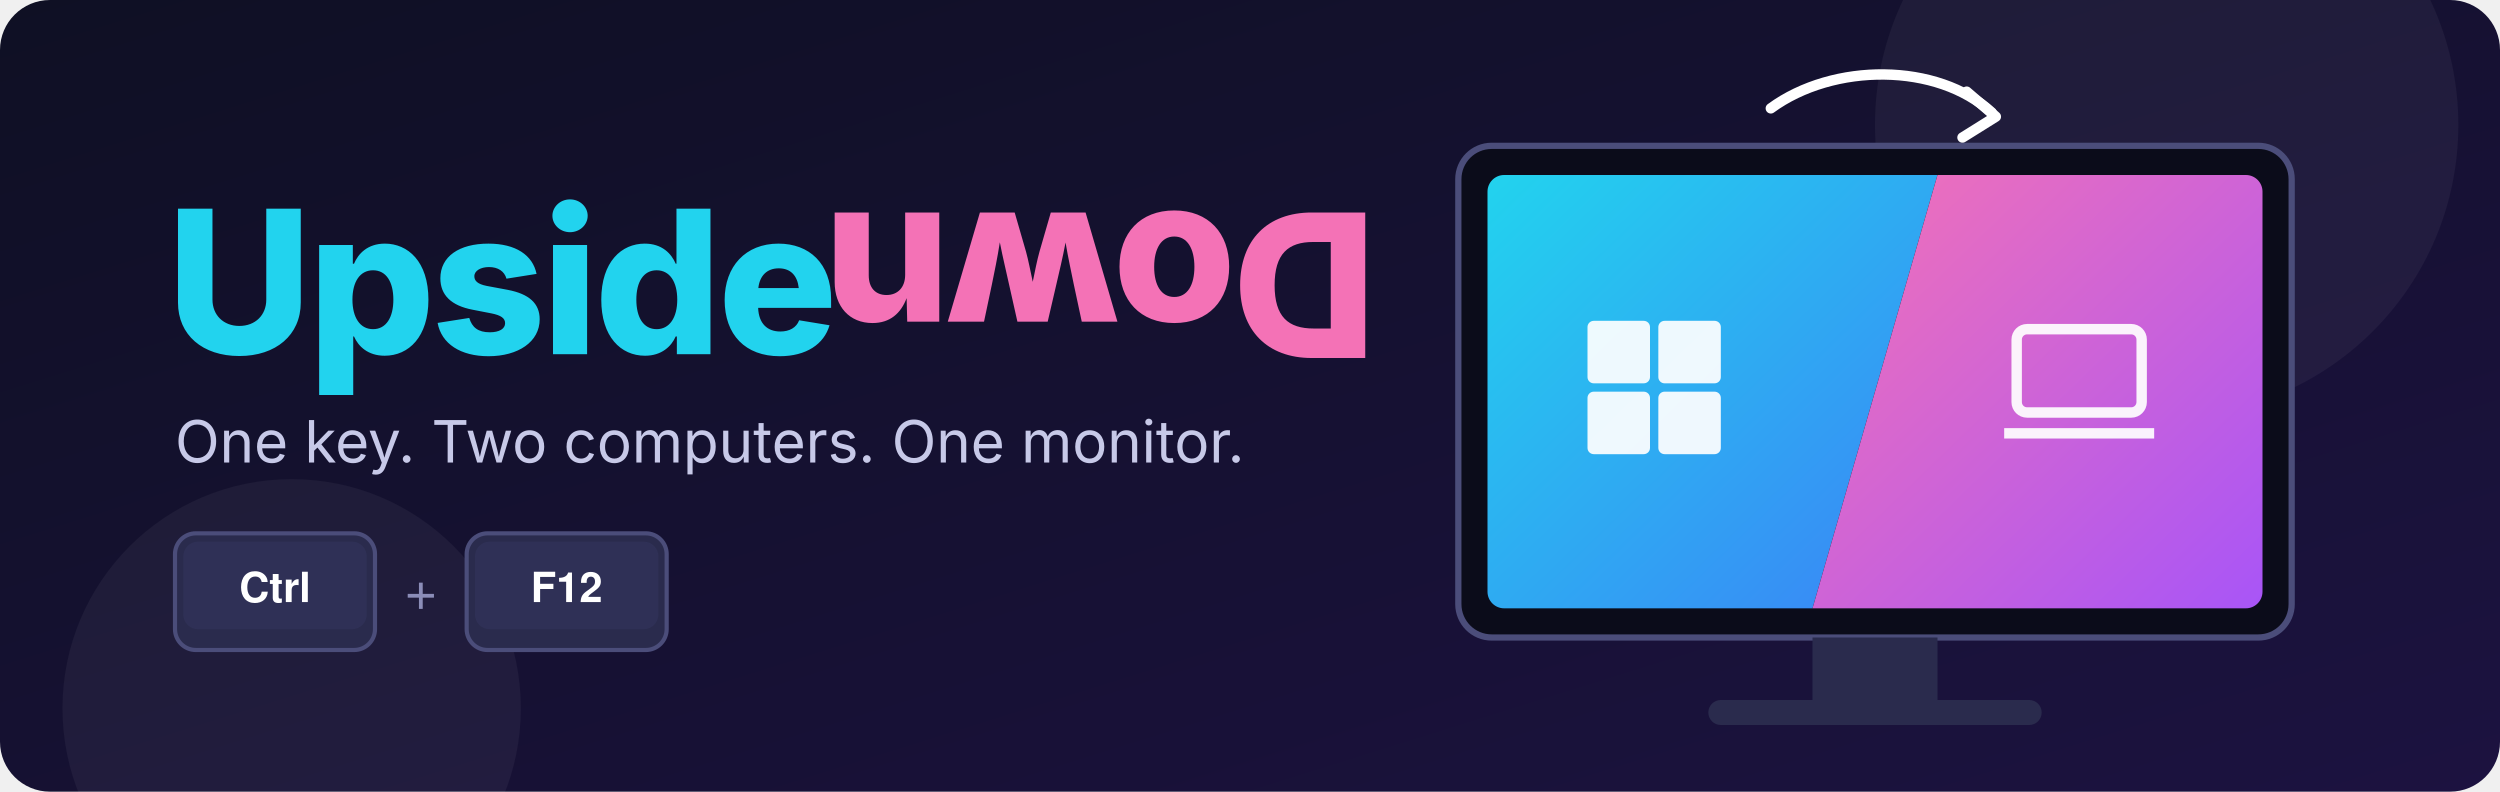
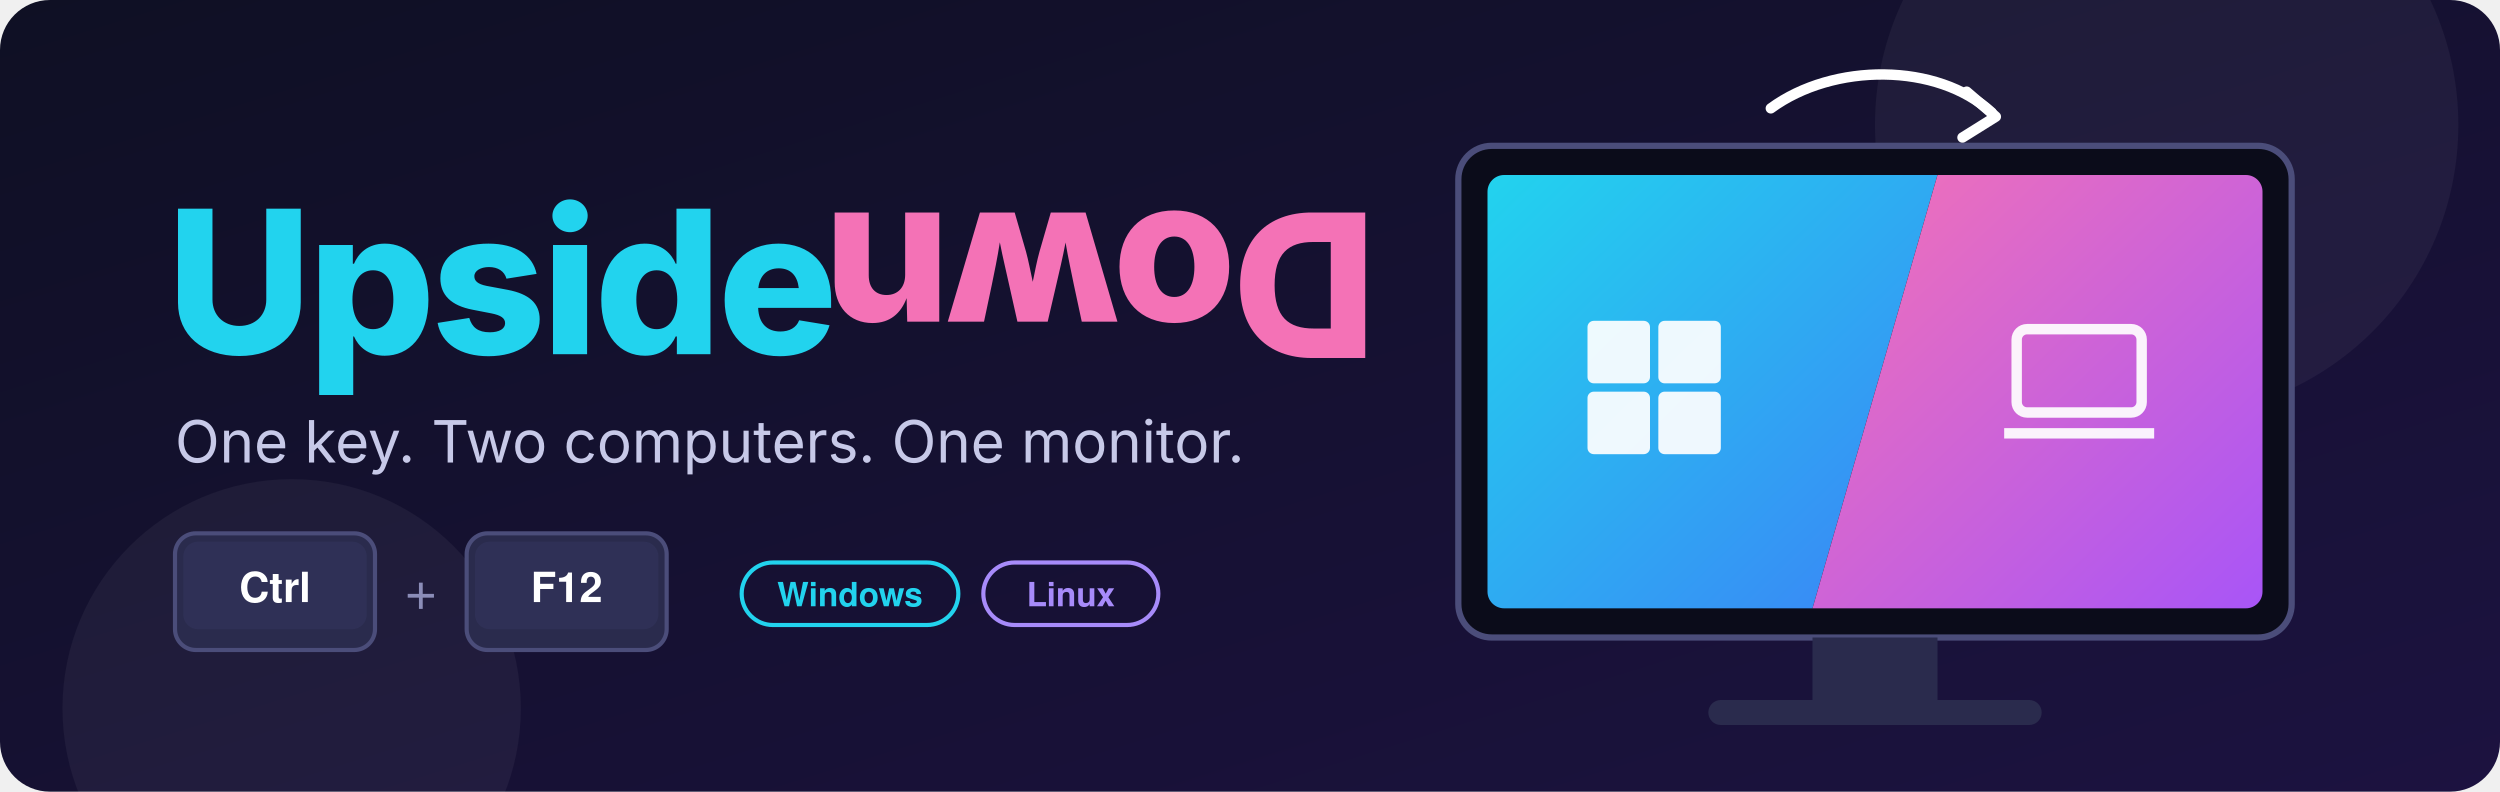
<svg xmlns="http://www.w3.org/2000/svg" viewBox="0 0 1200 380" width="1200" height="380" role="img" aria-label="UpsideDown: one key flips one monitor between two computers">
  <defs>
    <linearGradient id="bg" x1="0" y1="0" x2="1" y2="1">
      <stop offset="0" stop-color="#0f1024" />
      <stop offset="1" stop-color="#1c1240" />
    </linearGradient>
    <linearGradient id="left" x1="0" y1="0" x2="1" y2="1">
      <stop offset="0" stop-color="#22d3ee" />
      <stop offset="1" stop-color="#3b82f6" />
    </linearGradient>
    <linearGradient id="right" x1="0" y1="0" x2="1" y2="1">
      <stop offset="0" stop-color="#f472b6" />
      <stop offset="1" stop-color="#a855f7" />
    </linearGradient>
    <linearGradient id="word" x1="0" y1="0" x2="1" y2="0">
      <stop offset="0" stop-color="#22d3ee" />
      <stop offset="0.5" stop-color="#a78bfa" />
      <stop offset="1" stop-color="#f472b6" />
    </linearGradient>
  </defs>
  <rect width="1200" height="380" rx="24" fill="url(#bg)" />
  <g fill="#ffffff" opacity="0.05">
    <circle cx="1040" cy="60" r="140" />
    <circle cx="140" cy="340" r="110" />
  </g>
  <text x="80" y="170" font-family="Segoe UI, Inter, Helvetica, Arial, sans-serif" font-size="96" font-weight="800" fill="#22d3ee" letter-spacing="-2">Upside</text>
  <text x="528" y="170" text-anchor="middle" transform="rotate(180 528 136)" font-family="Segoe UI, Inter, Helvetica, Arial, sans-serif" font-size="96" font-weight="800" fill="#f472b6" letter-spacing="-2">Down</text>
  <text x="84" y="222" font-family="Segoe UI, Inter, Helvetica, Arial, sans-serif" font-size="28" fill="#c7c9e8">One key. Two computers. One monitor.</text>
  <g transform="translate(84 256)">
    <rect width="96" height="56" rx="10" fill="#2a2b4d" stroke="#4b4d7a" stroke-width="2" />
    <rect x="4" y="4" width="88" height="42" rx="7" fill="#35376180" />
    <text x="48" y="33" text-anchor="middle" font-family="Segoe UI, Helvetica, Arial, sans-serif" font-size="20" font-weight="600" fill="#ffffff">Ctrl</text>
    <text x="118" y="36" text-anchor="middle" font-family="Segoe UI, Helvetica, Arial, sans-serif" font-size="26" fill="#8b8db8">+</text>
    <rect x="140" width="96" height="56" rx="10" fill="#2a2b4d" stroke="#4b4d7a" stroke-width="2" />
    <rect x="144" y="4" width="88" height="42" rx="7" fill="#35376180" />
    <text x="188" y="33" text-anchor="middle" font-family="Segoe UI, Helvetica, Arial, sans-serif" font-size="20" font-weight="600" fill="#ffffff">F12</text>
  </g>
+   <g transform="translate(356 270)" font-family="Segoe UI, Helvetica, Arial, sans-serif" font-size="16" font-weight="600">
+     <rect width="104" height="30" rx="15" fill="none" stroke="#22d3ee" stroke-width="2" />
+     <text x="52" y="21" text-anchor="middle" fill="#22d3ee">Windows</text>
+     <rect x="116" width="84" height="30" rx="15" fill="none" stroke="#a78bfa" stroke-width="2" />
+     <text x="158" y="21" text-anchor="middle" fill="#a78bfa">Linux</text>
+   </g>
  <g transform="translate(700 70)">
    <rect x="0" y="0" width="400" height="236" rx="16" fill="#0b0c1a" stroke="#4b4d7a" stroke-width="3" />
    <clipPath id="screen">
      <rect x="14" y="14" width="372" height="208" rx="8" />
    </clipPath>
    <g clip-path="url(#screen)">
      <polygon points="14,14 230,14 170,222 14,222" fill="url(#left)" />
      <polygon points="230,14 386,14 386,222 170,222" fill="url(#right)" />
      <g transform="translate(62 84)" fill="#ffffff" opacity="0.92">
        <rect width="30" height="30" rx="3" />
        <rect x="34" width="30" height="30" rx="3" />
        <rect y="34" width="30" height="30" rx="3" />
        <rect x="34" y="34" width="30" height="30" rx="3" />
      </g>
      <g transform="translate(262 88)" fill="none" stroke="#ffffff" stroke-width="5" stroke-linejoin="round" opacity="0.92">
        <rect x="6" y="0" width="60" height="40" rx="5" />
        <path d="M0 50 H72" />
      </g>
    </g>
    <g fill="none" stroke="#ffffff" stroke-width="5" stroke-linecap="round" stroke-linejoin="round">
      <path d="M150 -18 C 180 -40, 230 -40, 256 -16" />
      <path d="M244 -26 L 258 -14 L 242 -4" />
    </g>
    <rect x="170" y="236" width="60" height="30" fill="#2a2b4d" />
    <rect x="120" y="266" width="160" height="12" rx="6" fill="#2a2b4d" />
  </g>
</svg>
